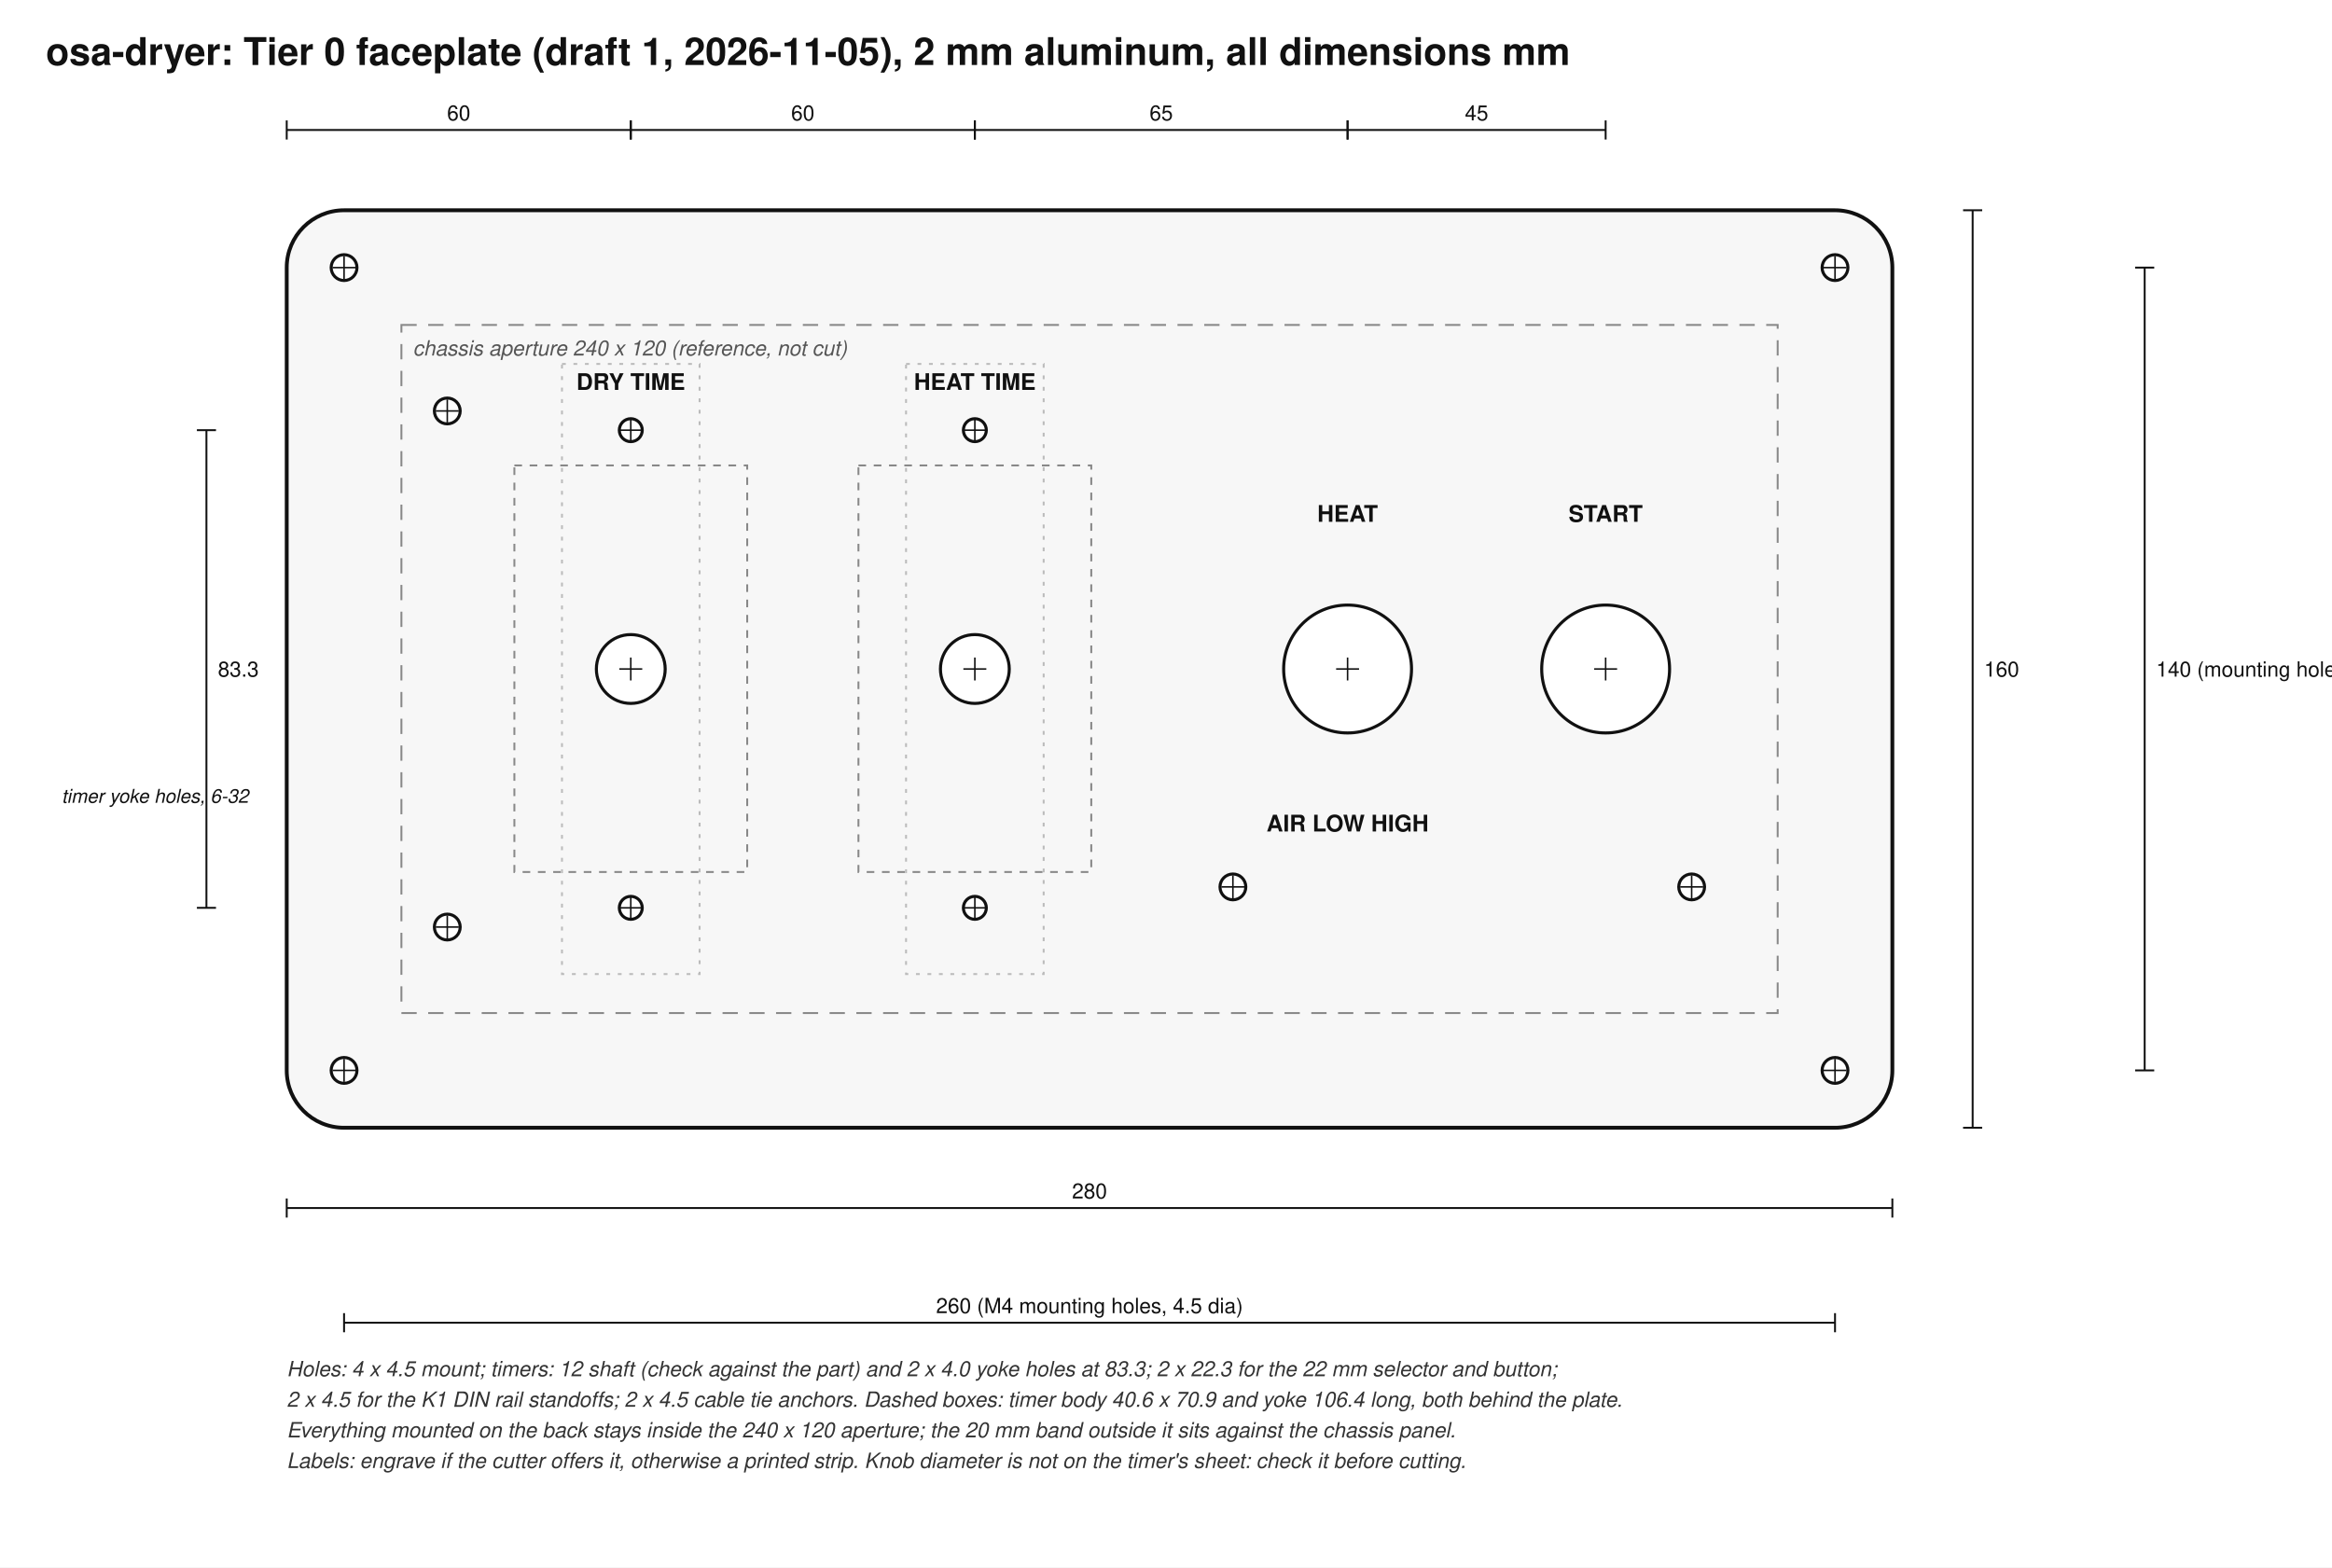
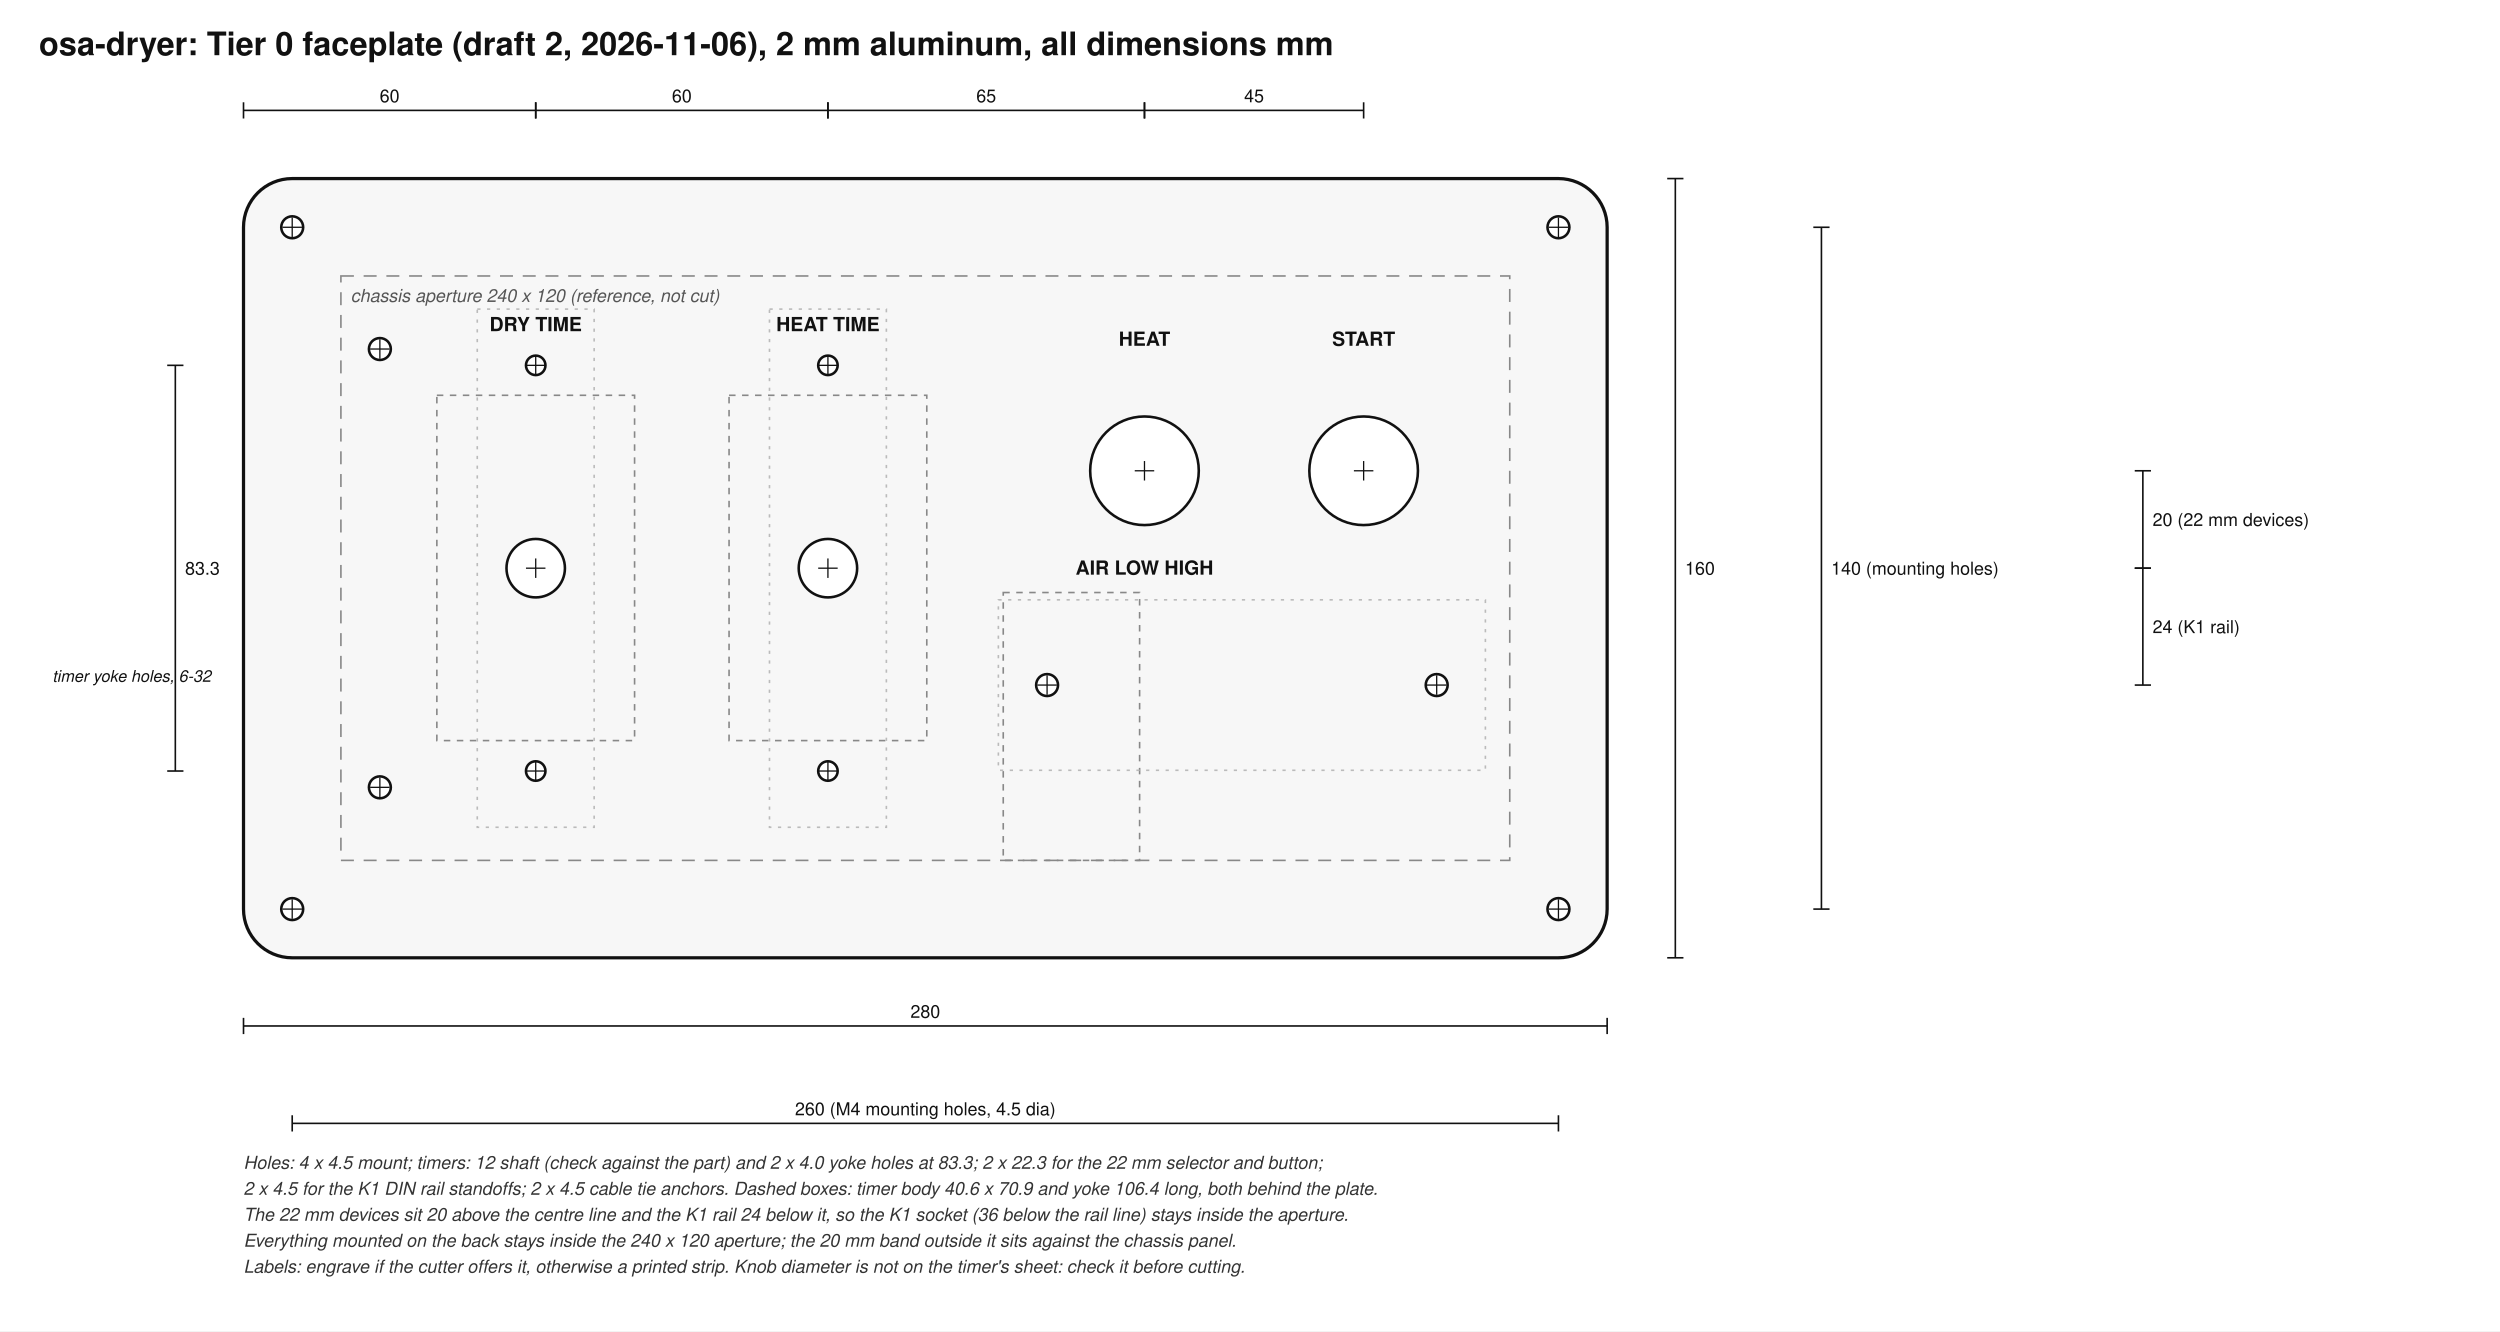
- <svg xmlns="http://www.w3.org/2000/svg" width="1220" height="820" viewBox="0 0 1220 820">
-   <rect x="0" y="0" width="1220" height="820" fill="#ffffff" />
+ <svg xmlns="http://www.w3.org/2000/svg" width="1540" height="820" viewBox="0 0 1540 820">
+   <rect x="0" y="0" width="1540" height="820" fill="#ffffff" />
  <text x="24" y="34" font-family="Helvetica, Arial, sans-serif" font-size="20" text-anchor="start" fill="#111" font-weight="bold">
-     <tspan x="24" dy="0">osa-dryer: Tier 0 faceplate (draft 1, 2026-11-05), 2 mm aluminum, all dimensions mm</tspan>
+     <tspan x="24" dy="0">osa-dryer: Tier 0 faceplate (draft 2, 2026-11-06), 2 mm aluminum, all dimensions mm</tspan>
  </text>
  <rect x="150.0" y="110.0" width="840.0" height="480.0" rx="30.0" fill="#f7f7f7" stroke="#111" stroke-width="2" />
  <rect x="210.0" y="170.0" width="720.0" height="360.0" fill="none" stroke="#888" stroke-width="1" stroke-dasharray="8,6" />
  <text x="216.0" y="186.0" font-family="Helvetica, Arial, sans-serif" font-size="11" text-anchor="start" fill="#555" font-style="italic">
    <tspan x="216.0" dy="0">chassis aperture 240 x 120 (reference, not cut)</tspan>
  </text>
  <rect x="269.1" y="243.5" width="121.8" height="212.7" fill="none" stroke="#888" stroke-width="1" stroke-dasharray="4,4" />
  <rect x="294.0" y="190.4" width="72.0" height="319.2" fill="none" stroke="#bbb" stroke-width="1" stroke-dasharray="2,4" />
  <rect x="449.1" y="243.5" width="121.8" height="212.7" fill="none" stroke="#888" stroke-width="1" stroke-dasharray="4,4" />
  <rect x="474.0" y="190.4" width="72.0" height="319.2" fill="none" stroke="#bbb" stroke-width="1" stroke-dasharray="2,4" />
+   <rect x="618.0" y="365.0" width="84.0" height="165.0" fill="none" stroke="#888" stroke-width="1" stroke-dasharray="4,4" />
+   <rect x="615.0" y="369.5" width="300.0" height="105.0" fill="none" stroke="#bbb" stroke-width="1" stroke-dasharray="2,4" />
  <circle cx="180.0" cy="560.0" r="6.75" fill="#fff" stroke="#111" stroke-width="1.6" />
  <line x1="174.0" y1="560.0" x2="186.0" y2="560.0" stroke="#111" stroke-width="0.8" />
  <line x1="180.0" y1="554.0" x2="180.0" y2="566.0" stroke="#111" stroke-width="0.8" />
  <circle cx="960.0" cy="560.0" r="6.75" fill="#fff" stroke="#111" stroke-width="1.6" />
  <line x1="954.0" y1="560.0" x2="966.0" y2="560.0" stroke="#111" stroke-width="0.8" />
  <line x1="960.0" y1="554.0" x2="960.0" y2="566.0" stroke="#111" stroke-width="0.8" />
  <circle cx="180.0" cy="140.0" r="6.75" fill="#fff" stroke="#111" stroke-width="1.6" />
  <line x1="174.0" y1="140.0" x2="186.0" y2="140.0" stroke="#111" stroke-width="0.8" />
  <line x1="180.0" y1="134.0" x2="180.0" y2="146.0" stroke="#111" stroke-width="0.8" />
  <circle cx="960.0" cy="140.0" r="6.75" fill="#fff" stroke="#111" stroke-width="1.6" />
  <line x1="954.0" y1="140.0" x2="966.0" y2="140.0" stroke="#111" stroke-width="0.8" />
  <line x1="960.0" y1="134.0" x2="960.0" y2="146.0" stroke="#111" stroke-width="0.8" />
  <circle cx="330.0" cy="350.0" r="18.0" fill="#fff" stroke="#111" stroke-width="1.6" />
  <line x1="324.0" y1="350.0" x2="336.0" y2="350.0" stroke="#111" stroke-width="0.8" />
  <line x1="330.0" y1="344.0" x2="330.0" y2="356.0" stroke="#111" stroke-width="0.8" />
  <circle cx="330.0" cy="225.05" r="6.0" fill="#fff" stroke="#111" stroke-width="1.6" />
  <line x1="324.0" y1="225.05" x2="336.0" y2="225.05" stroke="#111" stroke-width="0.8" />
  <line x1="330.0" y1="219.05" x2="330.0" y2="231.05" stroke="#111" stroke-width="0.8" />
  <circle cx="330.0" cy="474.95" r="6.0" fill="#fff" stroke="#111" stroke-width="1.6" />
  <line x1="324.0" y1="474.95" x2="336.0" y2="474.95" stroke="#111" stroke-width="0.8" />
  <line x1="330.0" y1="468.95" x2="330.0" y2="480.95" stroke="#111" stroke-width="0.8" />
  <circle cx="510.0" cy="350.0" r="18.0" fill="#fff" stroke="#111" stroke-width="1.6" />
  <line x1="504.0" y1="350.0" x2="516.0" y2="350.0" stroke="#111" stroke-width="0.8" />
  <line x1="510.0" y1="344.0" x2="510.0" y2="356.0" stroke="#111" stroke-width="0.8" />
  <circle cx="510.0" cy="225.05" r="6.0" fill="#fff" stroke="#111" stroke-width="1.6" />
  <line x1="504.0" y1="225.05" x2="516.0" y2="225.05" stroke="#111" stroke-width="0.8" />
  <line x1="510.0" y1="219.05" x2="510.0" y2="231.05" stroke="#111" stroke-width="0.8" />
  <circle cx="510.0" cy="474.95" r="6.0" fill="#fff" stroke="#111" stroke-width="1.6" />
  <line x1="504.0" y1="474.95" x2="516.0" y2="474.95" stroke="#111" stroke-width="0.8" />
  <line x1="510.0" y1="468.95" x2="510.0" y2="480.95" stroke="#111" stroke-width="0.8" />
-   <circle cx="705.0" cy="350.0" r="33.45" fill="#fff" stroke="#111" stroke-width="1.6" />
-   <line x1="699.0" y1="350.0" x2="711.0" y2="350.0" stroke="#111" stroke-width="0.8" />
-   <line x1="705.0" y1="344.0" x2="705.0" y2="356.0" stroke="#111" stroke-width="0.8" />
-   <circle cx="840.0" cy="350.0" r="33.45" fill="#fff" stroke="#111" stroke-width="1.6" />
-   <line x1="834.0" y1="350.0" x2="846.0" y2="350.0" stroke="#111" stroke-width="0.8" />
-   <line x1="840.0" y1="344.0" x2="840.0" y2="356.0" stroke="#111" stroke-width="0.8" />
-   <circle cx="645.0" cy="464.0" r="6.75" fill="#fff" stroke="#111" stroke-width="1.6" />
-   <line x1="639.0" y1="464.0" x2="651.0" y2="464.0" stroke="#111" stroke-width="0.8" />
-   <line x1="645.0" y1="458.0" x2="645.0" y2="470.0" stroke="#111" stroke-width="0.8" />
-   <circle cx="885.0" cy="464.0" r="6.75" fill="#fff" stroke="#111" stroke-width="1.6" />
-   <line x1="879.0" y1="464.0" x2="891.0" y2="464.0" stroke="#111" stroke-width="0.8" />
-   <line x1="885.0" y1="458.0" x2="885.0" y2="470.0" stroke="#111" stroke-width="0.8" />
+   <circle cx="705.0" cy="290.0" r="33.45" fill="#fff" stroke="#111" stroke-width="1.6" />
+   <line x1="699.0" y1="290.0" x2="711.0" y2="290.0" stroke="#111" stroke-width="0.8" />
+   <line x1="705.0" y1="284.0" x2="705.0" y2="296.0" stroke="#111" stroke-width="0.8" />
+   <circle cx="840.0" cy="290.0" r="33.45" fill="#fff" stroke="#111" stroke-width="1.6" />
+   <line x1="834.0" y1="290.0" x2="846.0" y2="290.0" stroke="#111" stroke-width="0.8" />
+   <line x1="840.0" y1="284.0" x2="840.0" y2="296.0" stroke="#111" stroke-width="0.8" />
+   <circle cx="645.0" cy="422.0" r="6.75" fill="#fff" stroke="#111" stroke-width="1.6" />
+   <line x1="639.0" y1="422.0" x2="651.0" y2="422.0" stroke="#111" stroke-width="0.8" />
+   <line x1="645.0" y1="416.0" x2="645.0" y2="428.0" stroke="#111" stroke-width="0.8" />
+   <circle cx="885.0" cy="422.0" r="6.75" fill="#fff" stroke="#111" stroke-width="1.6" />
+   <line x1="879.0" y1="422.0" x2="891.0" y2="422.0" stroke="#111" stroke-width="0.8" />
+   <line x1="885.0" y1="416.0" x2="885.0" y2="428.0" stroke="#111" stroke-width="0.8" />
  <circle cx="234.0" cy="485.0" r="6.75" fill="#fff" stroke="#111" stroke-width="1.6" />
  <line x1="228.0" y1="485.0" x2="240.0" y2="485.0" stroke="#111" stroke-width="0.8" />
  <line x1="234.0" y1="479.0" x2="234.0" y2="491.0" stroke="#111" stroke-width="0.8" />
  <circle cx="234.0" cy="215.0" r="6.75" fill="#fff" stroke="#111" stroke-width="1.6" />
  <line x1="228.0" y1="215.0" x2="240.0" y2="215.0" stroke="#111" stroke-width="0.8" />
  <line x1="234.0" y1="209.0" x2="234.0" y2="221.0" stroke="#111" stroke-width="0.8" />
  <text x="330.0" y="204.0" font-family="Helvetica, Arial, sans-serif" font-size="12" text-anchor="middle" fill="#111" font-weight="bold">
    <tspan x="330.0" dy="0">DRY TIME</tspan>
  </text>
  <text x="510.0" y="204.0" font-family="Helvetica, Arial, sans-serif" font-size="12" text-anchor="middle" fill="#111" font-weight="bold">
    <tspan x="510.0" dy="0">HEAT TIME</tspan>
  </text>
-   <text x="705.0" y="273.0" font-family="Helvetica, Arial, sans-serif" font-size="12" text-anchor="middle" fill="#111" font-weight="bold">
+   <text x="705.0" y="213.0" font-family="Helvetica, Arial, sans-serif" font-size="12" text-anchor="middle" fill="#111" font-weight="bold">
    <tspan x="705.0" dy="0">HEAT</tspan>
  </text>
-   <text x="840.0" y="273.0" font-family="Helvetica, Arial, sans-serif" font-size="12" text-anchor="middle" fill="#111" font-weight="bold">
+   <text x="840.0" y="213.0" font-family="Helvetica, Arial, sans-serif" font-size="12" text-anchor="middle" fill="#111" font-weight="bold">
    <tspan x="840.0" dy="0">START</tspan>
  </text>
-   <text x="705.0" y="435.0" font-family="Helvetica, Arial, sans-serif" font-size="12" text-anchor="middle" fill="#111" font-weight="bold">
+   <text x="705.0" y="354.0" font-family="Helvetica, Arial, sans-serif" font-size="12" text-anchor="middle" fill="#111" font-weight="bold">
    <tspan x="705.0" dy="0">AIR  LOW  HIGH</tspan>
  </text>
  <line x1="150.0" y1="632.0" x2="990.0" y2="632.0" stroke="#111" stroke-width="1" />
  <line x1="150.0" y1="627.0" x2="150.0" y2="637.0" stroke="#111" stroke-width="1" />
  <line x1="990.0" y1="627.0" x2="990.0" y2="637.0" stroke="#111" stroke-width="1" />
  <text x="570.0" y="627.0" font-family="Helvetica, Arial, sans-serif" font-size="11" text-anchor="middle" fill="#111">
    <tspan x="570.0" dy="0">280</tspan>
  </text>
  <line x1="180.0" y1="692.0" x2="960.0" y2="692.0" stroke="#111" stroke-width="1" />
  <line x1="180.0" y1="687.0" x2="180.0" y2="697.0" stroke="#111" stroke-width="1" />
  <line x1="960.0" y1="687.0" x2="960.0" y2="697.0" stroke="#111" stroke-width="1" />
  <text x="570.0" y="687.0" font-family="Helvetica, Arial, sans-serif" font-size="11" text-anchor="middle" fill="#111">
    <tspan x="570.0" dy="0">260 (M4 mounting holes, 4.5 dia)</tspan>
  </text>
  <line x1="1032.0" y1="590.0" x2="1032.0" y2="110.0" stroke="#111" stroke-width="1" />
  <line x1="1027.0" y1="590.0" x2="1037.0" y2="590.0" stroke="#111" stroke-width="1" />
  <line x1="1027.0" y1="110.0" x2="1037.0" y2="110.0" stroke="#111" stroke-width="1" />
  <text x="1038.0" y="354.0" font-family="Helvetica, Arial, sans-serif" font-size="11" fill="#111">160</text>
  <line x1="1122.0" y1="560.0" x2="1122.0" y2="140.0" stroke="#111" stroke-width="1" />
  <line x1="1117.0" y1="560.0" x2="1127.0" y2="560.0" stroke="#111" stroke-width="1" />
  <line x1="1117.0" y1="140.0" x2="1127.0" y2="140.0" stroke="#111" stroke-width="1" />
  <text x="1128.0" y="354.0" font-family="Helvetica, Arial, sans-serif" font-size="11" fill="#111">140 (mounting holes)</text>
  <line x1="150.0" y1="68.0" x2="330.0" y2="68.0" stroke="#111" stroke-width="1" />
  <line x1="150.0" y1="63.0" x2="150.0" y2="73.0" stroke="#111" stroke-width="1" />
  <line x1="330.0" y1="63.0" x2="330.0" y2="73.0" stroke="#111" stroke-width="1" />
  <text x="240.0" y="63.0" font-family="Helvetica, Arial, sans-serif" font-size="11" text-anchor="middle" fill="#111">
    <tspan x="240.0" dy="0">60</tspan>
  </text>
  <line x1="330.0" y1="68.0" x2="510.0" y2="68.0" stroke="#111" stroke-width="1" />
  <line x1="330.0" y1="63.0" x2="330.0" y2="73.0" stroke="#111" stroke-width="1" />
  <line x1="510.0" y1="63.0" x2="510.0" y2="73.0" stroke="#111" stroke-width="1" />
  <text x="420.0" y="63.0" font-family="Helvetica, Arial, sans-serif" font-size="11" text-anchor="middle" fill="#111">
    <tspan x="420.0" dy="0">60</tspan>
  </text>
  <line x1="510.0" y1="68.0" x2="705.0" y2="68.0" stroke="#111" stroke-width="1" />
  <line x1="510.0" y1="63.0" x2="510.0" y2="73.0" stroke="#111" stroke-width="1" />
  <line x1="705.0" y1="63.0" x2="705.0" y2="73.0" stroke="#111" stroke-width="1" />
  <text x="607.5" y="63.0" font-family="Helvetica, Arial, sans-serif" font-size="11" text-anchor="middle" fill="#111">
    <tspan x="607.5" dy="0">65</tspan>
  </text>
  <line x1="705.0" y1="68.0" x2="840.0" y2="68.0" stroke="#111" stroke-width="1" />
  <line x1="705.0" y1="63.0" x2="705.0" y2="73.0" stroke="#111" stroke-width="1" />
  <line x1="840.0" y1="63.0" x2="840.0" y2="73.0" stroke="#111" stroke-width="1" />
  <text x="772.5" y="63.0" font-family="Helvetica, Arial, sans-serif" font-size="11" text-anchor="middle" fill="#111">
    <tspan x="772.5" dy="0">45</tspan>
  </text>
  <line x1="108.0" y1="474.95" x2="108.0" y2="225.05" stroke="#111" stroke-width="1" />
  <line x1="103.0" y1="474.95" x2="113.0" y2="474.95" stroke="#111" stroke-width="1" />
  <line x1="103.0" y1="225.05" x2="113.0" y2="225.05" stroke="#111" stroke-width="1" />
  <text x="114.0" y="354.0" font-family="Helvetica, Arial, sans-serif" font-size="11" fill="#111">83.3</text>
+   <line x1="1320.0" y1="350.0" x2="1320.0" y2="290.0" stroke="#111" stroke-width="1" />
+   <line x1="1315.0" y1="350.0" x2="1325.0" y2="350.0" stroke="#111" stroke-width="1" />
+   <line x1="1315.0" y1="290.0" x2="1325.0" y2="290.0" stroke="#111" stroke-width="1" />
+   <text x="1326.0" y="324.0" font-family="Helvetica, Arial, sans-serif" font-size="11" fill="#111">20 (22 mm devices)</text>
+   <line x1="1320.0" y1="422.0" x2="1320.0" y2="350.0" stroke="#111" stroke-width="1" />
+   <line x1="1315.0" y1="422.0" x2="1325.0" y2="422.0" stroke="#111" stroke-width="1" />
+   <line x1="1315.0" y1="350.0" x2="1325.0" y2="350.0" stroke="#111" stroke-width="1" />
+   <text x="1326.0" y="390.0" font-family="Helvetica, Arial, sans-serif" font-size="11" fill="#111">24 (K1 rail)</text>
  <text x="130.0" y="420.0" font-family="Helvetica, Arial, sans-serif" font-size="10" text-anchor="end" fill="#111" font-style="italic">
    <tspan x="130.0" dy="0">timer yoke holes, 6-32</tspan>
  </text>
  <text x="150" y="720.0" font-family="Helvetica, Arial, sans-serif" font-size="11" text-anchor="start" fill="#333" font-style="italic">
    <tspan x="150" dy="0">Holes: 4 x 4.5 mount; timers: 12 shaft (check against the part) and 2 x 4.0 yoke holes at 83.3; 2 x 22.3 for the 22 mm selector and button;</tspan>
  </text>
  <text x="150" y="736.0" font-family="Helvetica, Arial, sans-serif" font-size="11" text-anchor="start" fill="#333" font-style="italic">
    <tspan x="150" dy="0">2 x 4.5 for the K1 DIN rail standoffs; 2 x 4.5 cable tie anchors. Dashed boxes: timer body 40.6 x 70.9 and yoke 106.4 long, both behind the plate.</tspan>
  </text>
  <text x="150" y="752.0" font-family="Helvetica, Arial, sans-serif" font-size="11" text-anchor="start" fill="#333" font-style="italic">
+     <tspan x="150" dy="0">The 22 mm devices sit 20 above the centre line and the K1 rail 24 below it, so the K1 socket (36 below the rail line) stays inside the aperture.</tspan>
+   </text>
+   <text x="150" y="768.0" font-family="Helvetica, Arial, sans-serif" font-size="11" text-anchor="start" fill="#333" font-style="italic">
    <tspan x="150" dy="0">Everything mounted on the back stays inside the 240 x 120 aperture; the 20 mm band outside it sits against the chassis panel.</tspan>
  </text>
-   <text x="150" y="768.0" font-family="Helvetica, Arial, sans-serif" font-size="11" text-anchor="start" fill="#333" font-style="italic">
+   <text x="150" y="784.0" font-family="Helvetica, Arial, sans-serif" font-size="11" text-anchor="start" fill="#333" font-style="italic">
    <tspan x="150" dy="0">Labels: engrave if the cutter offers it, otherwise a printed strip. Knob diameter is not on the timer's sheet: check it before cutting.</tspan>
  </text>
</svg>
